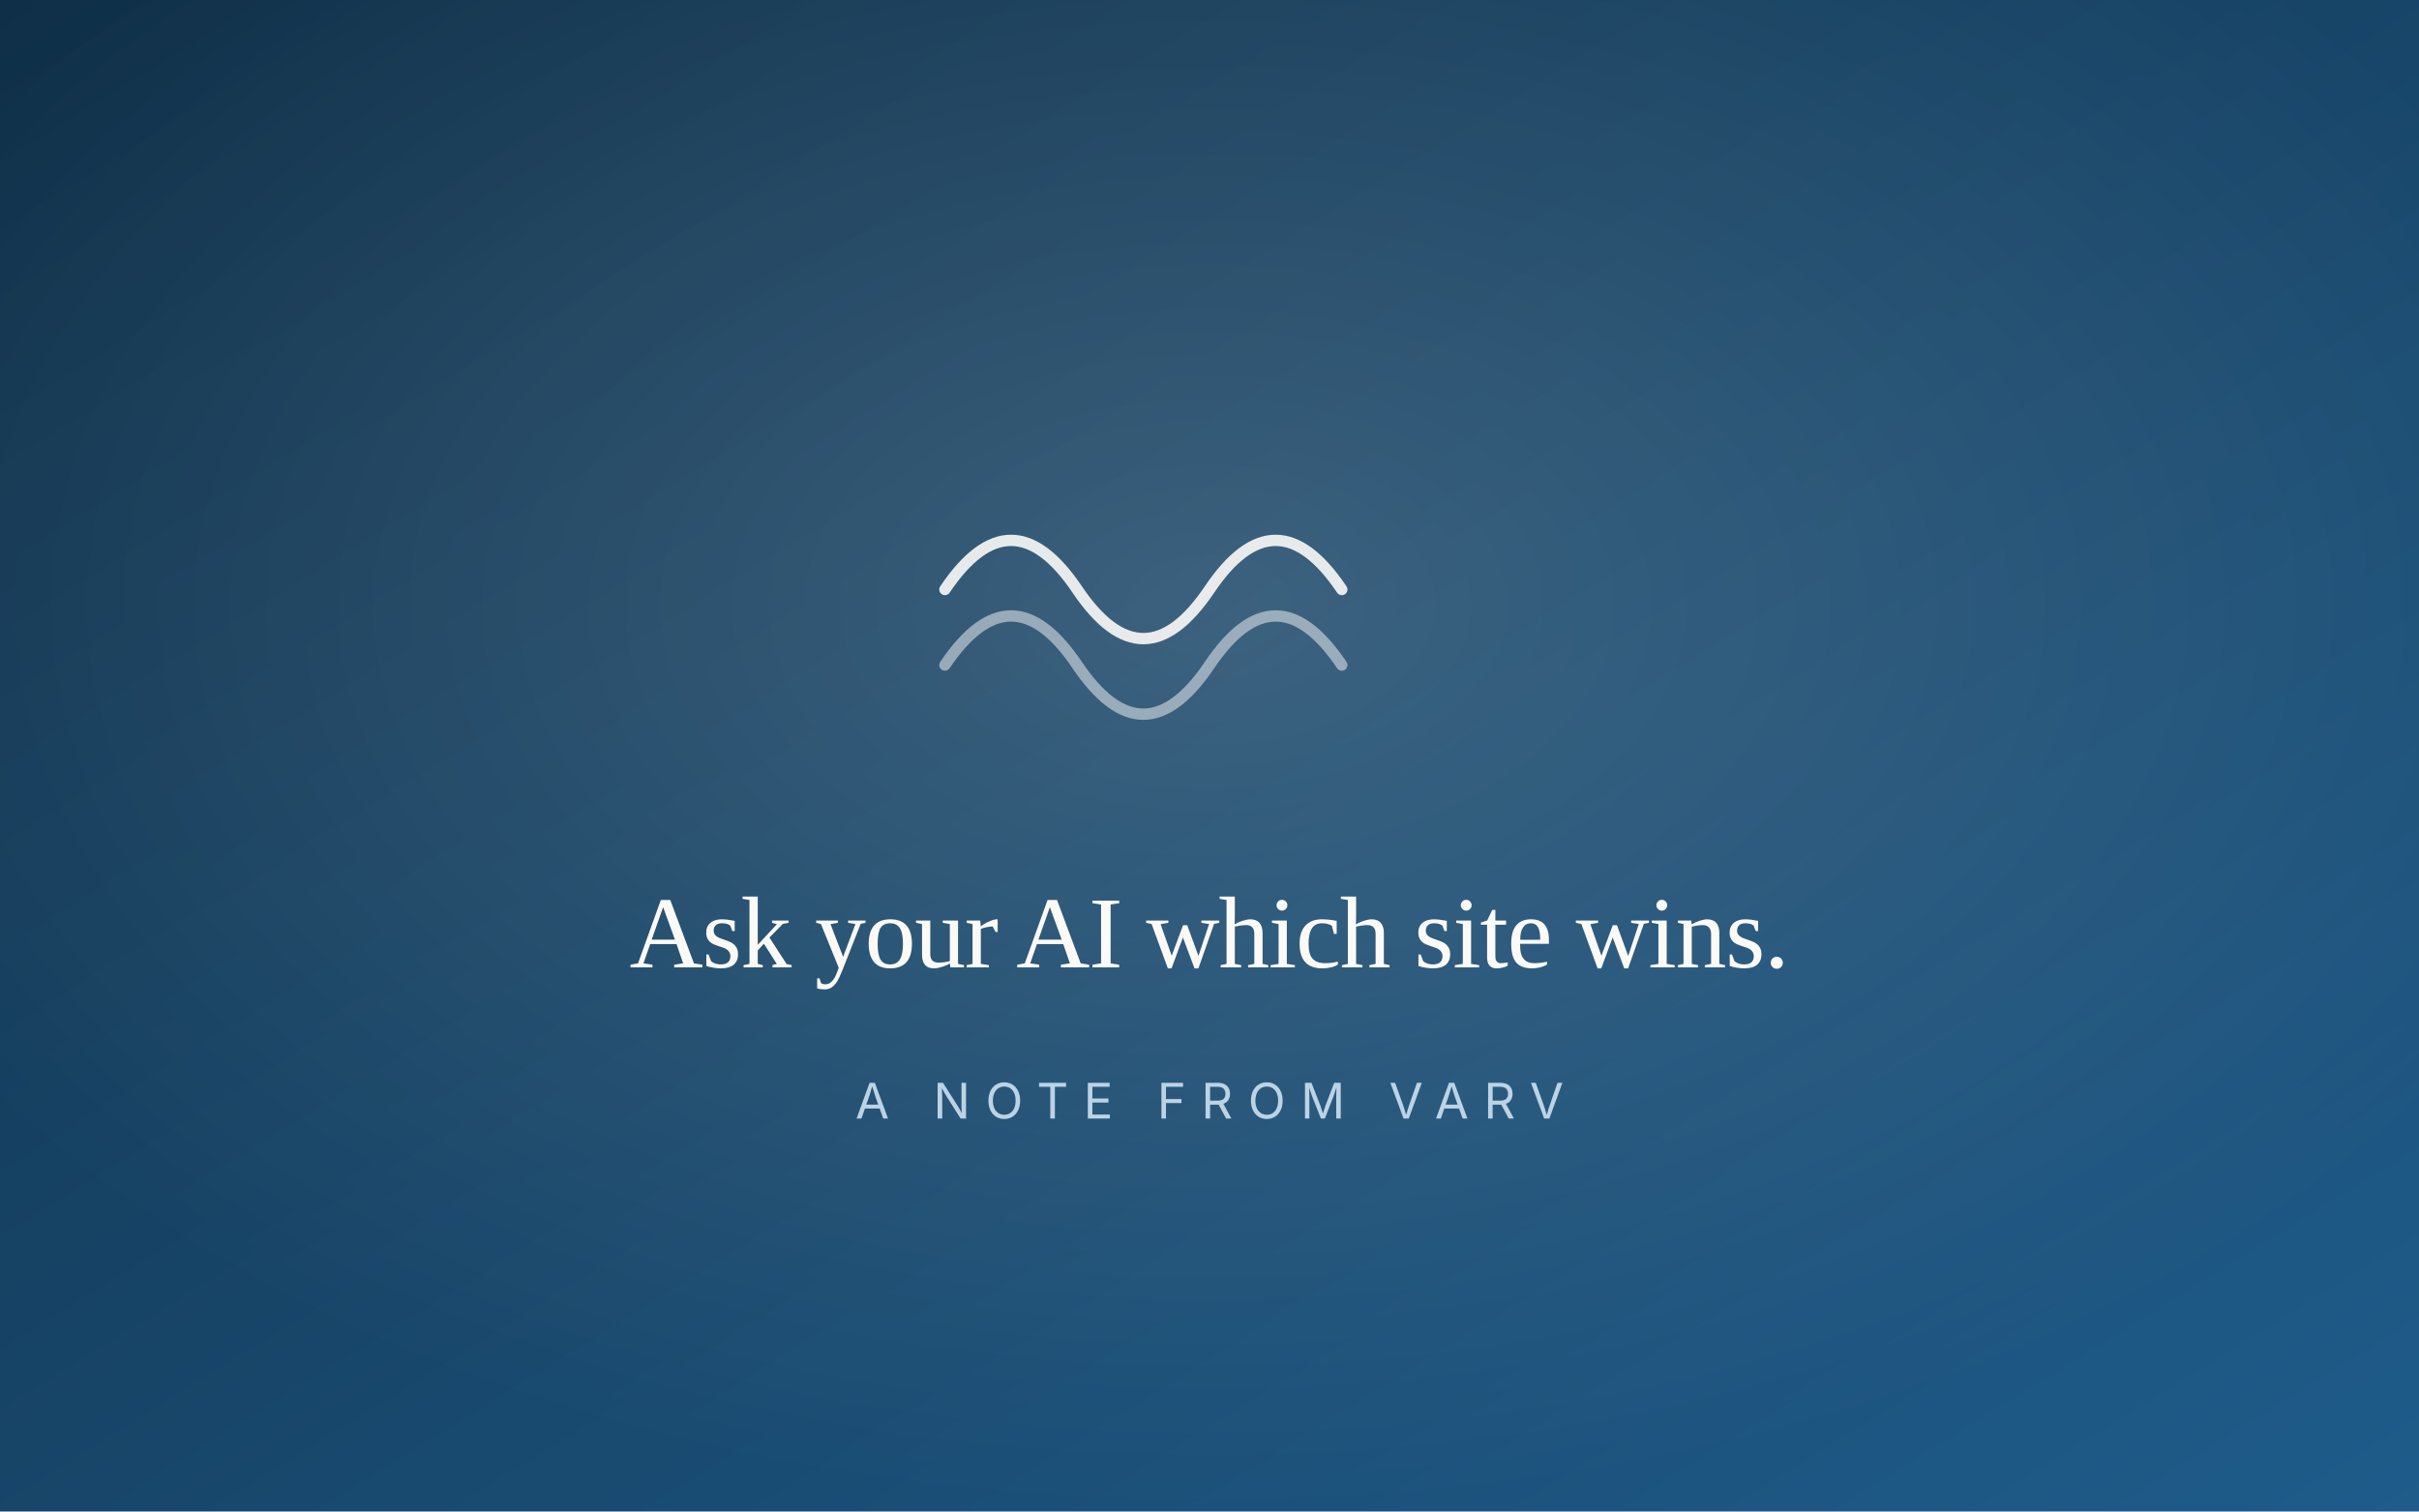
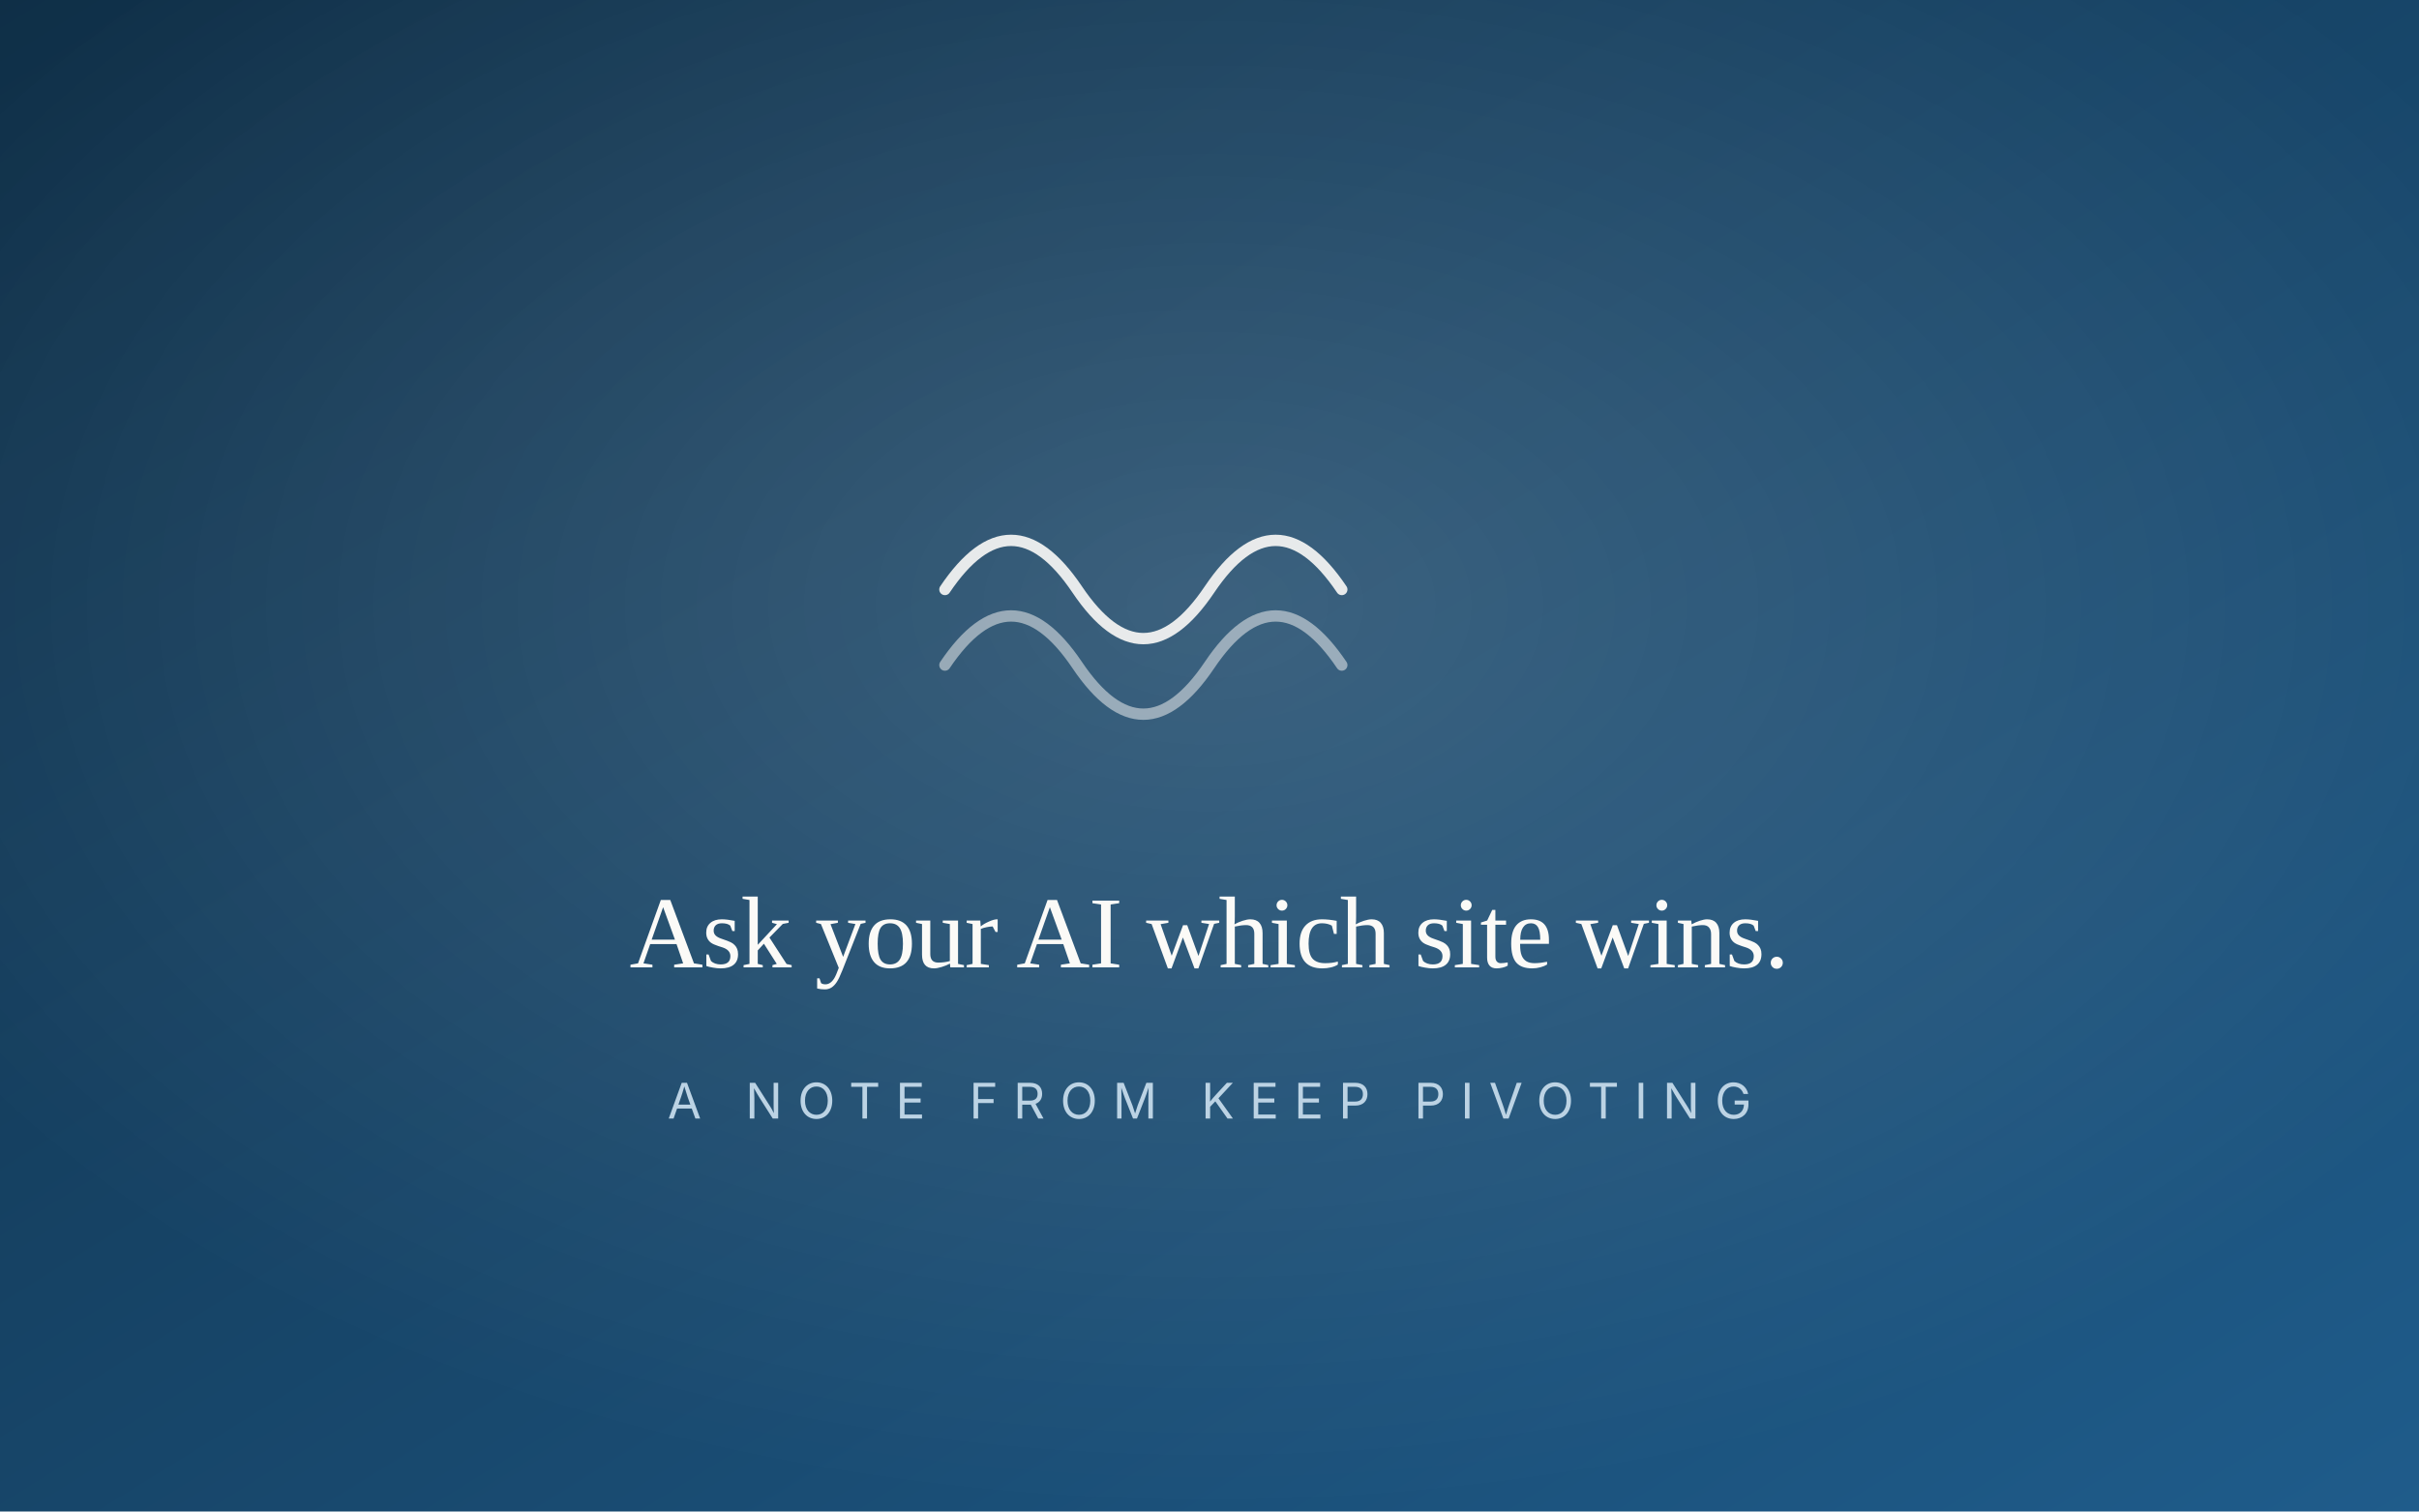
- <svg xmlns="http://www.w3.org/2000/svg" viewBox="0 0 640 400" width="640" height="400" role="img" aria-label="A note from varv">
+ <svg xmlns="http://www.w3.org/2000/svg" viewBox="0 0 640 400" width="640" height="400" role="img" aria-label="A note from Keep Pivoting">
  <defs>
    <linearGradient id="bg" x1="0" y1="0" x2="1" y2="1">
      <stop offset="0" stop-color="#0f2f47" />
      <stop offset="1" stop-color="#1F5C8B" />
    </linearGradient>
    <radialGradient id="glow" cx="0.5" cy="0.4" r="0.6">
      <stop offset="0" stop-color="#ffffff" stop-opacity="0.16" />
      <stop offset="1" stop-color="#ffffff" stop-opacity="0" />
    </radialGradient>
  </defs>
  <rect width="640" height="400" fill="url(#bg)" />
  <rect width="640" height="400" fill="url(#glow)" />
  <g transform="translate(320 150)" fill="none" stroke="#FBFAF7" stroke-width="3" stroke-linecap="round">
    <path d="M-70 6 q17.5 -26 35 0 q17.5 26 35 0 q17.5 -26 35 0" opacity="0.9" />
    <path d="M-70 26 q17.5 -26 35 0 q17.5 26 35 0 q17.5 -26 35 0" opacity="0.5" />
  </g>
  <text x="320" y="256" font-family="Georgia, 'Times New Roman', serif" font-size="27" font-weight="400" fill="#FBFAF7" text-anchor="middle" letter-spacing="-0.3">Ask your AI which site wins.</text>
-   <text x="320" y="296" font-family="-apple-system, Segoe UI, sans-serif" font-size="13" letter-spacing="4" fill="#bcd3e4" text-anchor="middle">A NOTE FROM VARV</text>
+   <text x="320" y="296" font-family="-apple-system, Segoe UI, sans-serif" font-size="13" letter-spacing="4" fill="#bcd3e4" text-anchor="middle">A NOTE FROM KEEP PIVOTING</text>
</svg>
